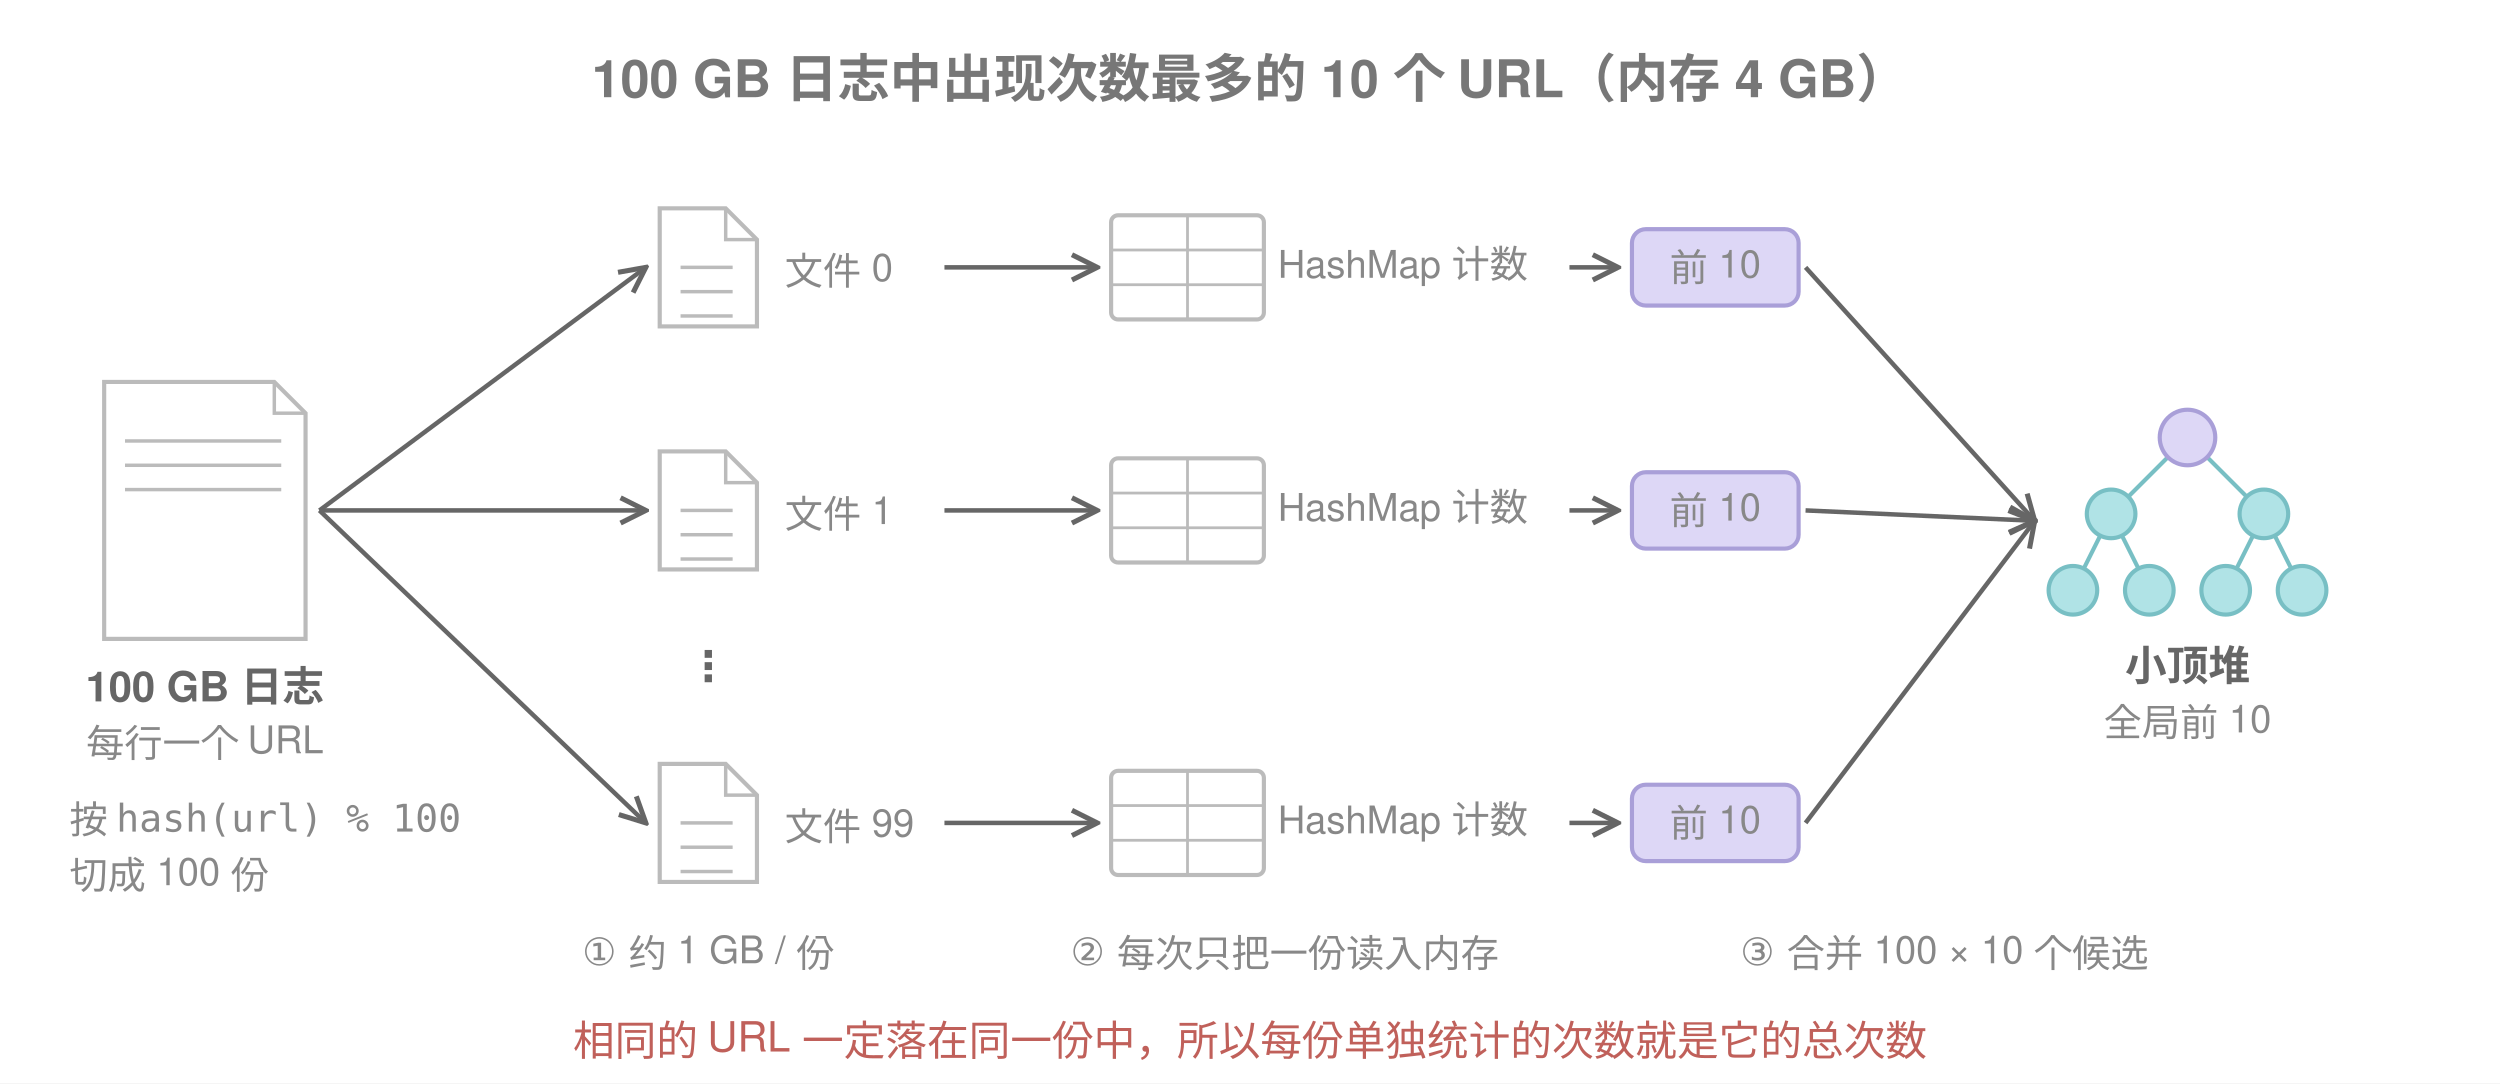
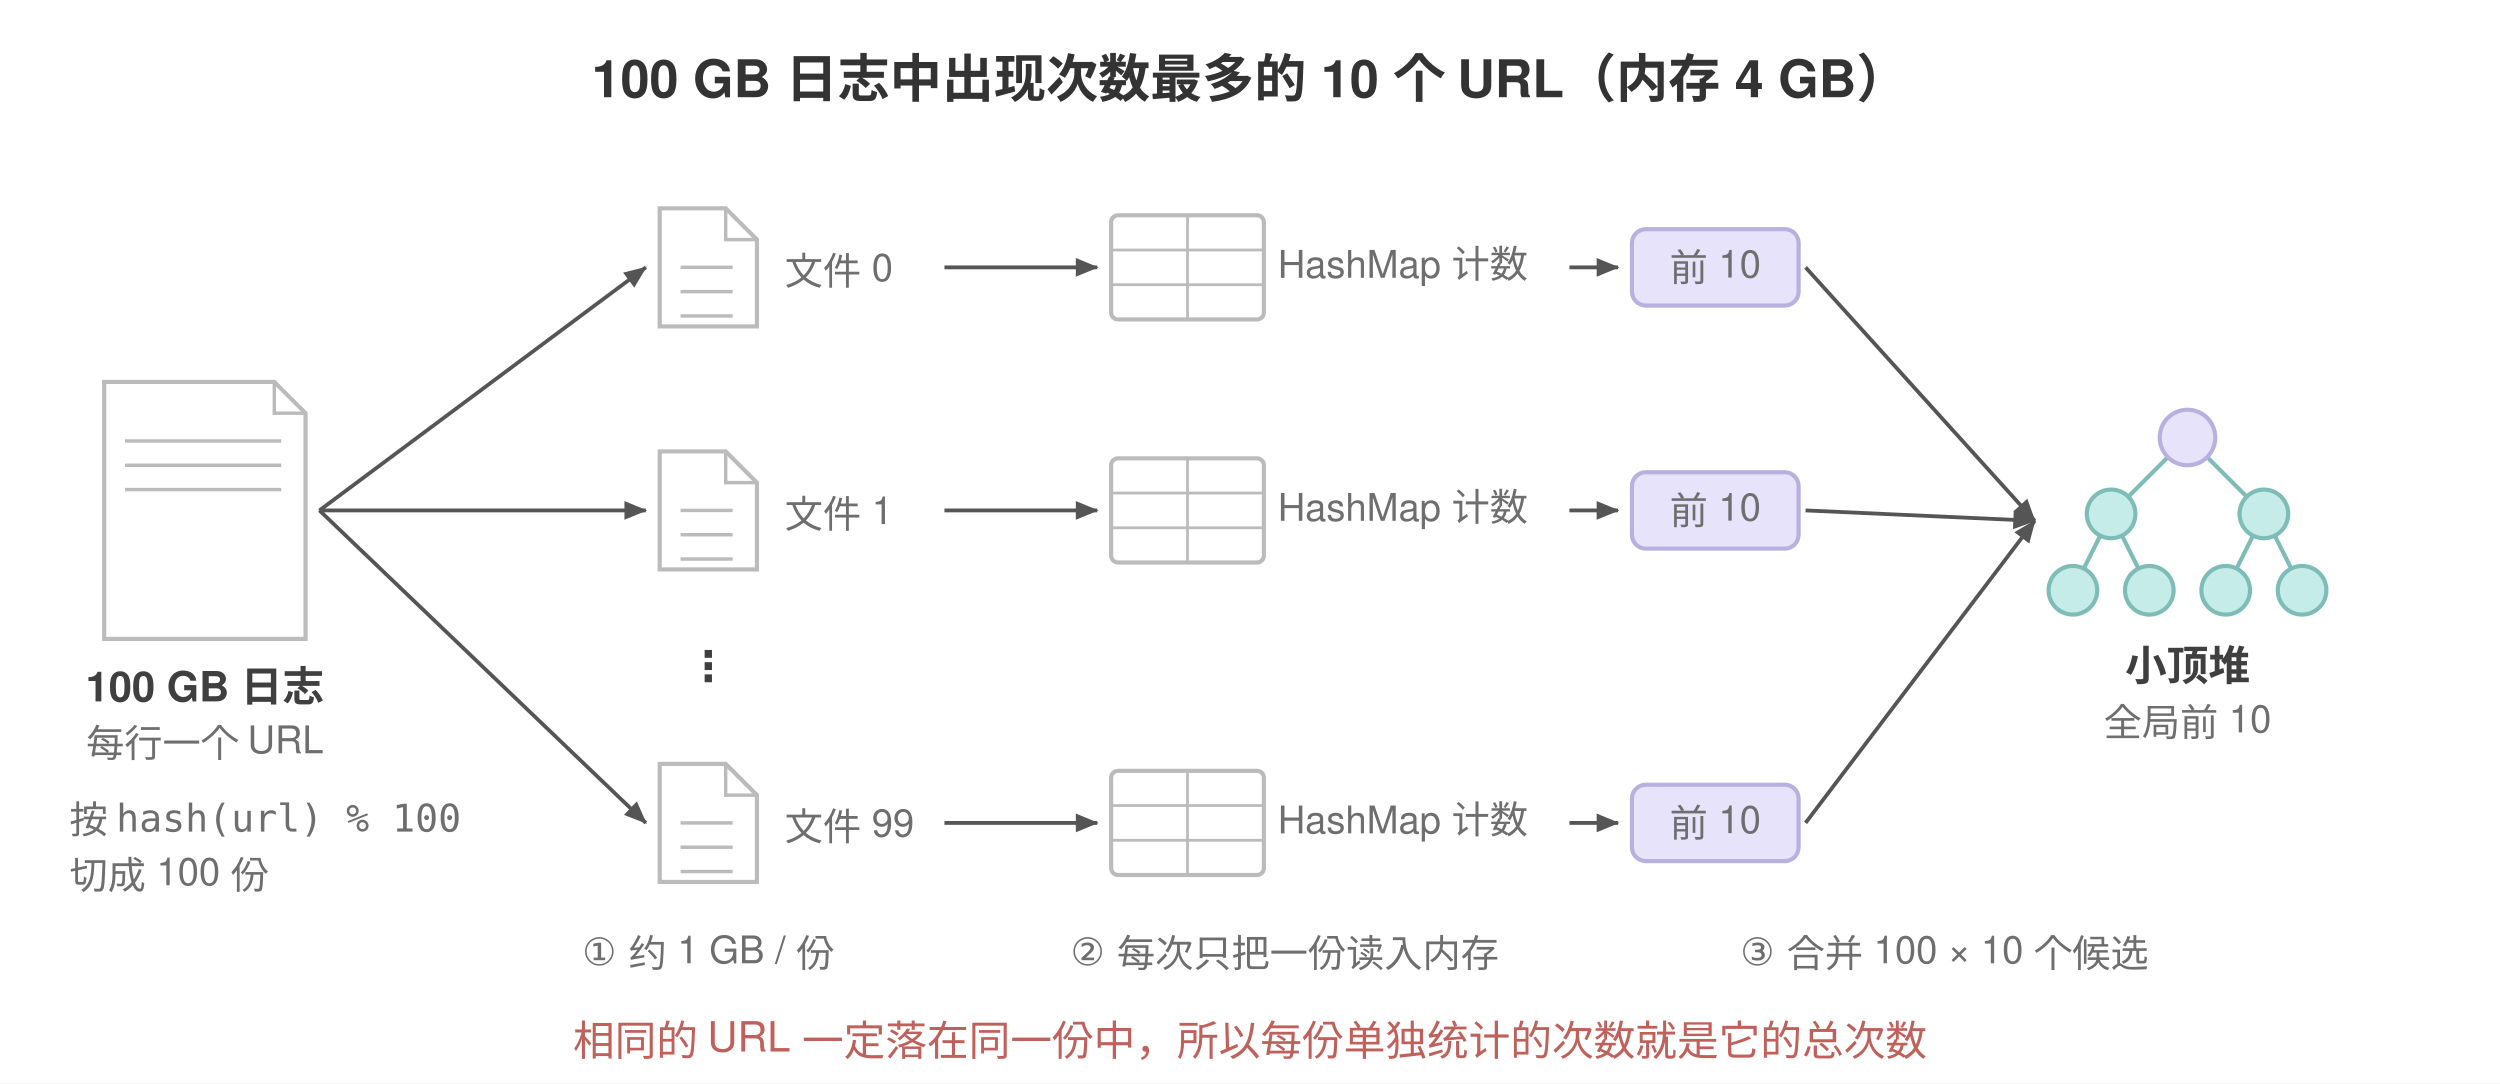
<svg xmlns="http://www.w3.org/2000/svg" width="720" height="312" viewBox="0 0 720 312">
  <style>
-     text { font-family: "PingFang SC", "Microsoft YaHei", Helvetica, Arial, sans-serif; fill: #666; font-size: 12px; }
-     .title { font-weight: bold; font-size: 15px; fill: #777; text-anchor: middle; }
+     text { font-family: "PingFang SC", "Microsoft YaHei", Helvetica, Arial, sans-serif; fill: #3F3F3F; font-size: 12px; }
+     .title { font-weight: bold; font-size: 15px; fill: #333; text-anchor: middle; }
    .b { font-weight: bold; }
    .c { text-anchor: middle; }
    .e { text-anchor: end; }
    .note { fill: #C0605A; }
    .ok { fill: #6A9F68; }
-     .sub { font-size: 11px; fill: #888; }
+     .sub { font-size: 11px; fill: #6E6E6E; }
    .mono { font-family: Menlo, Consolas, monospace; }
-     .arrow { stroke: #666; stroke-width: 1.3; fill: none; marker-end: url(#a); }
+     .arrow { stroke: #555; stroke-width: 1.1; fill: none; marker-end: url(#a); }
    .red { stroke: #C0605A; marker-end: url(#r); }
    .green { stroke: #6A9F68; marker-end: url(#g); }
    .dash { stroke-dasharray: 5 4; }
-     .line { stroke: #666; stroke-width: 1.3; fill: none; }
+     .line { stroke: #555; stroke-width: 1.1; fill: none; }
    .frame { fill: none; stroke: #999; stroke-width: 1; stroke-dasharray: 4 3; }
    .shadow { fill: #DADADA; }
  </style>
  <defs>
    <marker id="a" viewBox="0 0 10 10" refX="9" refY="5" markerWidth="7" markerHeight="7" orient="auto-start-reverse">
-       <path d="M1,1 L9,5 L1,9" fill="none" stroke="#666" stroke-width="1.6" />
+       <path d="M1,1.5 L9.5,5 L1,8.5 z" fill="#555" />
    </marker>
    <marker id="r" viewBox="0 0 10 10" refX="9" refY="5" markerWidth="7" markerHeight="7" orient="auto-start-reverse">
-       <path d="M1,1 L9,5 L1,9" fill="none" stroke="#C0605A" stroke-width="1.6" />
+       <path d="M1,1.5 L9.5,5 L1,8.5 z" fill="#C0605A" />
    </marker>
    <marker id="g" viewBox="0 0 10 10" refX="9" refY="5" markerWidth="7" markerHeight="7" orient="auto-start-reverse">
-       <path d="M1,1 L9,5 L1,9" fill="none" stroke="#6A9F68" stroke-width="1.6" />
+       <path d="M1,1.5 L9.5,5 L1,8.5 z" fill="#6A9F68" />
    </marker>
  </defs>
  <rect width="100%" height="100%" fill="#FFFFFF" />
  <text x="360" y="28" class="title">100 GB 日志中出现次数最多的 10 个 URL（内存 4 GB）</text>
  <path d="M30,110 h49 l9,9 v65 h-58 z" fill="#FFFFFF" stroke="#BBBBBB" stroke-width="1.2" />
  <path d="M79,110 v9 h9" fill="none" stroke="#BBBBBB" stroke-width="1" />
  <line x1="36" y1="127" x2="81" y2="127" stroke="#BBBBBB" stroke-width="1" />
  <line x1="36" y1="134" x2="81" y2="134" stroke="#BBBBBB" stroke-width="1" />
  <line x1="36" y1="141" x2="81" y2="141" stroke="#BBBBBB" stroke-width="1" />
  <text x="59" y="202" class="c b">100 GB 日志</text>
  <text x="59" y="218" class="c sub">每行一个 URL</text>
  <text x="20" y="240" class="sub mono">按 hash(url) % 100</text>
  <text x="20" y="256" class="sub">切成 100 份</text>
  <path d="M190,60 h19 l9,9 v25 h-28 z" fill="#FFFFFF" stroke="#BBBBBB" stroke-width="1.2" />
  <path d="M209,60 v9 h9" fill="none" stroke="#BBBBBB" stroke-width="1" />
  <line x1="196" y1="77" x2="211" y2="77" stroke="#BBBBBB" stroke-width="1" />
  <line x1="196" y1="84" x2="211" y2="84" stroke="#BBBBBB" stroke-width="1" />
  <line x1="196" y1="91" x2="211" y2="91" stroke="#BBBBBB" stroke-width="1" />
  <text x="226" y="82" class="sub">文件 0</text>
  <line x1="92" y1="147" x2="186" y2="77" class="arrow " />
  <rect x="320" y="62" width="44" height="30" rx="2" fill="#FFFFFF" stroke="#BBBBBB" stroke-width="1.2" />
  <line x1="320" y1="72" x2="364" y2="72" stroke="#BBB" stroke-width="0.8" />
  <line x1="320" y1="82" x2="364" y2="82" stroke="#BBB" stroke-width="0.8" />
  <line x1="342" y1="62" x2="342" y2="92" stroke="#BBB" stroke-width="0.8" />
  <text x="368" y="80" class="sub">HashMap 计数</text>
  <line x1="272" y1="77" x2="316" y2="77" class="arrow " />
-   <rect x="470" y="66" width="48" height="22" rx="4" fill="#DDD7F6" stroke="#A99FD8" stroke-width="1.2" />
+   <rect x="470" y="66" width="48" height="22" rx="4" fill="#E6E3FA" stroke="#B8B0DE" stroke-width="1.2" />
  <text x="494" y="81" class="c sub">前 10</text>
  <line x1="452" y1="77" x2="466" y2="77" class="arrow " />
  <line x1="520" y1="77" x2="586" y2="150" class="arrow " />
  <path d="M190,130 h19 l9,9 v25 h-28 z" fill="#FFFFFF" stroke="#BBBBBB" stroke-width="1.2" />
  <path d="M209,130 v9 h9" fill="none" stroke="#BBBBBB" stroke-width="1" />
  <line x1="196" y1="147" x2="211" y2="147" stroke="#BBBBBB" stroke-width="1" />
  <line x1="196" y1="154" x2="211" y2="154" stroke="#BBBBBB" stroke-width="1" />
  <line x1="196" y1="161" x2="211" y2="161" stroke="#BBBBBB" stroke-width="1" />
  <text x="226" y="152" class="sub">文件 1</text>
  <line x1="92" y1="147" x2="186" y2="147" class="arrow " />
  <rect x="320" y="132" width="44" height="30" rx="2" fill="#FFFFFF" stroke="#BBBBBB" stroke-width="1.2" />
  <line x1="320" y1="142" x2="364" y2="142" stroke="#BBB" stroke-width="0.8" />
  <line x1="320" y1="152" x2="364" y2="152" stroke="#BBB" stroke-width="0.8" />
  <line x1="342" y1="132" x2="342" y2="162" stroke="#BBB" stroke-width="0.8" />
  <text x="368" y="150" class="sub">HashMap 计数</text>
  <line x1="272" y1="147" x2="316" y2="147" class="arrow " />
-   <rect x="470" y="136" width="48" height="22" rx="4" fill="#DDD7F6" stroke="#A99FD8" stroke-width="1.2" />
+   <rect x="470" y="136" width="48" height="22" rx="4" fill="#E6E3FA" stroke="#B8B0DE" stroke-width="1.2" />
  <text x="494" y="151" class="c sub">前 10</text>
  <line x1="452" y1="147" x2="466" y2="147" class="arrow " />
  <line x1="520" y1="147" x2="586" y2="150" class="arrow " />
  <path d="M190,220 h19 l9,9 v25 h-28 z" fill="#FFFFFF" stroke="#BBBBBB" stroke-width="1.2" />
  <path d="M209,220 v9 h9" fill="none" stroke="#BBBBBB" stroke-width="1" />
  <line x1="196" y1="237" x2="211" y2="237" stroke="#BBBBBB" stroke-width="1" />
  <line x1="196" y1="244" x2="211" y2="244" stroke="#BBBBBB" stroke-width="1" />
  <line x1="196" y1="251" x2="211" y2="251" stroke="#BBBBBB" stroke-width="1" />
  <text x="226" y="242" class="sub">文件 99</text>
  <line x1="92" y1="147" x2="186" y2="237" class="arrow " />
  <rect x="320" y="222" width="44" height="30" rx="2" fill="#FFFFFF" stroke="#BBBBBB" stroke-width="1.2" />
  <line x1="320" y1="232" x2="364" y2="232" stroke="#BBB" stroke-width="0.8" />
  <line x1="320" y1="242" x2="364" y2="242" stroke="#BBB" stroke-width="0.8" />
  <line x1="342" y1="222" x2="342" y2="252" stroke="#BBB" stroke-width="0.8" />
  <text x="368" y="240" class="sub">HashMap 计数</text>
  <line x1="272" y1="237" x2="316" y2="237" class="arrow " />
-   <rect x="470" y="226" width="48" height="22" rx="4" fill="#DDD7F6" stroke="#A99FD8" stroke-width="1.2" />
+   <rect x="470" y="226" width="48" height="22" rx="4" fill="#E6E3FA" stroke="#B8B0DE" stroke-width="1.2" />
  <text x="494" y="241" class="c sub">前 10</text>
  <line x1="452" y1="237" x2="466" y2="237" class="arrow " />
  <line x1="520" y1="237" x2="586" y2="150" class="arrow " />
  <text x="204" y="196" class="c b">⋮</text>
-   <line x1="630" y1="126" x2="608" y2="148" stroke="#78BFC4" stroke-width="1.2" />
-   <line x1="630" y1="126" x2="652" y2="148" stroke="#78BFC4" stroke-width="1.2" />
-   <line x1="608" y1="148" x2="597" y2="170" stroke="#78BFC4" stroke-width="1.2" />
-   <line x1="608" y1="148" x2="619" y2="170" stroke="#78BFC4" stroke-width="1.2" />
-   <line x1="652" y1="148" x2="641" y2="170" stroke="#78BFC4" stroke-width="1.2" />
-   <line x1="652" y1="148" x2="663" y2="170" stroke="#78BFC4" stroke-width="1.2" />
-   <circle cx="630" cy="126" r="8" fill="#DDD7F6" stroke="#A99FD8" stroke-width="1.2" />
-   <circle cx="608" cy="148" r="7" fill="#B0E3E6" stroke="#78BFC4" stroke-width="1.2" />
-   <circle cx="652" cy="148" r="7" fill="#B0E3E6" stroke="#78BFC4" stroke-width="1.2" />
-   <circle cx="597" cy="170" r="7" fill="#B0E3E6" stroke="#78BFC4" stroke-width="1.2" />
-   <circle cx="619" cy="170" r="7" fill="#B0E3E6" stroke="#78BFC4" stroke-width="1.2" />
-   <circle cx="641" cy="170" r="7" fill="#B0E3E6" stroke="#78BFC4" stroke-width="1.2" />
-   <circle cx="663" cy="170" r="7" fill="#B0E3E6" stroke="#78BFC4" stroke-width="1.2" />
+   <line x1="630" y1="126" x2="608" y2="148" stroke="#7DBCB7" stroke-width="1.2" />
+   <line x1="630" y1="126" x2="652" y2="148" stroke="#7DBCB7" stroke-width="1.2" />
+   <line x1="608" y1="148" x2="597" y2="170" stroke="#7DBCB7" stroke-width="1.2" />
+   <line x1="608" y1="148" x2="619" y2="170" stroke="#7DBCB7" stroke-width="1.2" />
+   <line x1="652" y1="148" x2="641" y2="170" stroke="#7DBCB7" stroke-width="1.2" />
+   <line x1="652" y1="148" x2="663" y2="170" stroke="#7DBCB7" stroke-width="1.2" />
+   <circle cx="630" cy="126" r="8" fill="#E6E3FA" stroke="#B8B0DE" stroke-width="1.2" />
+   <circle cx="608" cy="148" r="7" fill="#C6ECE9" stroke="#7DBCB7" stroke-width="1.2" />
+   <circle cx="652" cy="148" r="7" fill="#C6ECE9" stroke="#7DBCB7" stroke-width="1.2" />
+   <circle cx="597" cy="170" r="7" fill="#C6ECE9" stroke="#7DBCB7" stroke-width="1.2" />
+   <circle cx="619" cy="170" r="7" fill="#C6ECE9" stroke="#7DBCB7" stroke-width="1.2" />
+   <circle cx="641" cy="170" r="7" fill="#C6ECE9" stroke="#7DBCB7" stroke-width="1.2" />
+   <circle cx="663" cy="170" r="7" fill="#C6ECE9" stroke="#7DBCB7" stroke-width="1.2" />
  <text x="630" y="196" class="c b">小顶堆</text>
  <text x="630" y="212" class="c sub">全局前 10</text>
  <text x="204" y="278" class="c sub">① 约 1 GB / 份</text>
  <text x="370" y="278" class="c sub">② 每次只把一份读入内存</text>
  <text x="560" y="278" class="c sub">③ 合并 100 × 10 个候选</text>
  <text x="360" y="304" class="c note">相同的 URL 一定落在同一份中，所以每份单独统计的次数就是它的总次数</text>
</svg>
